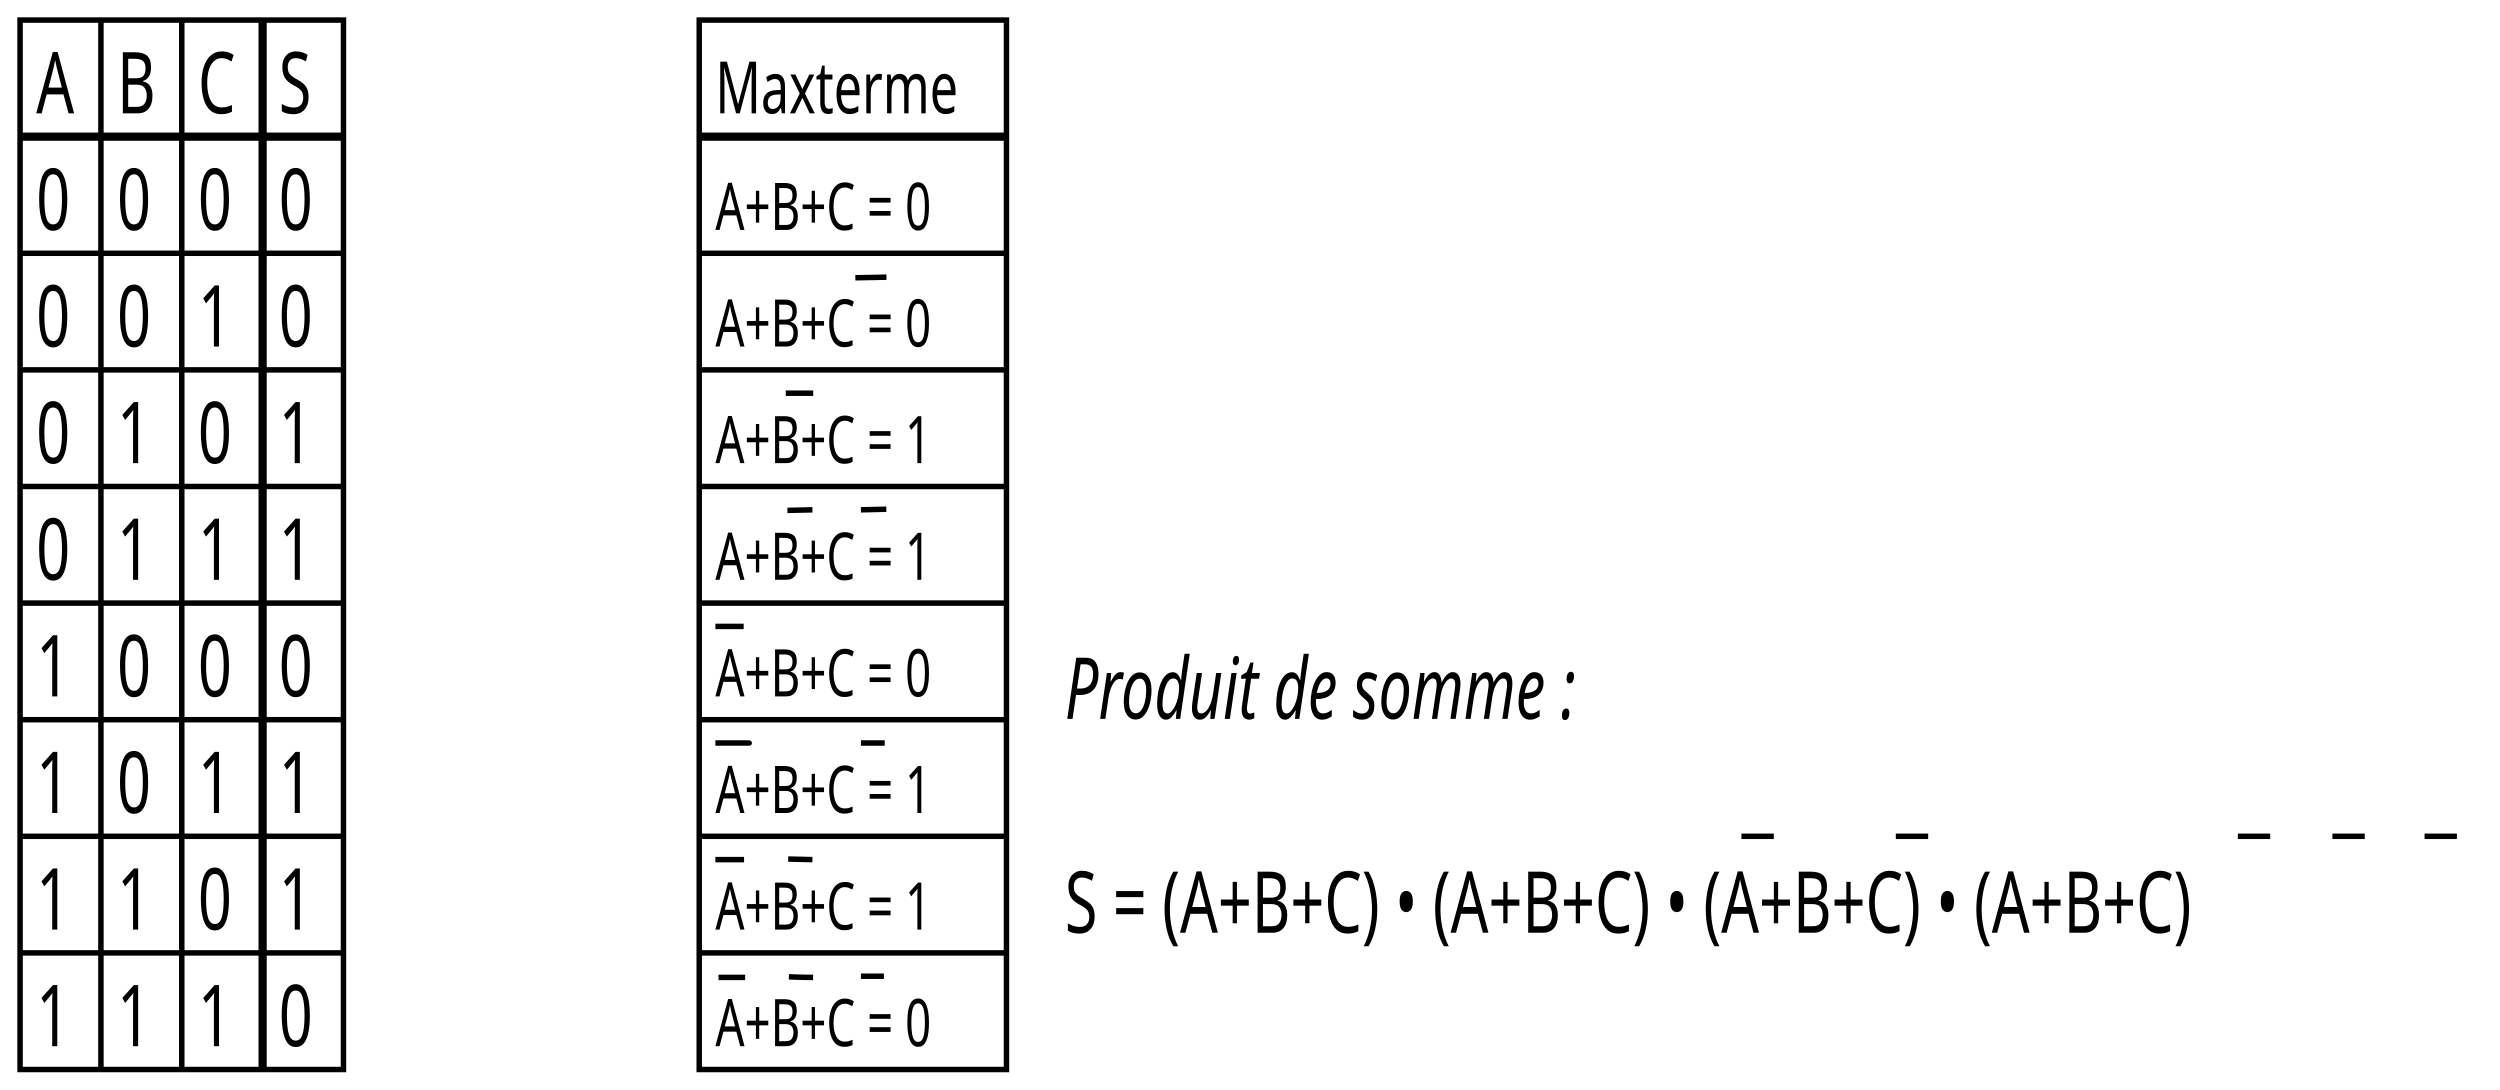
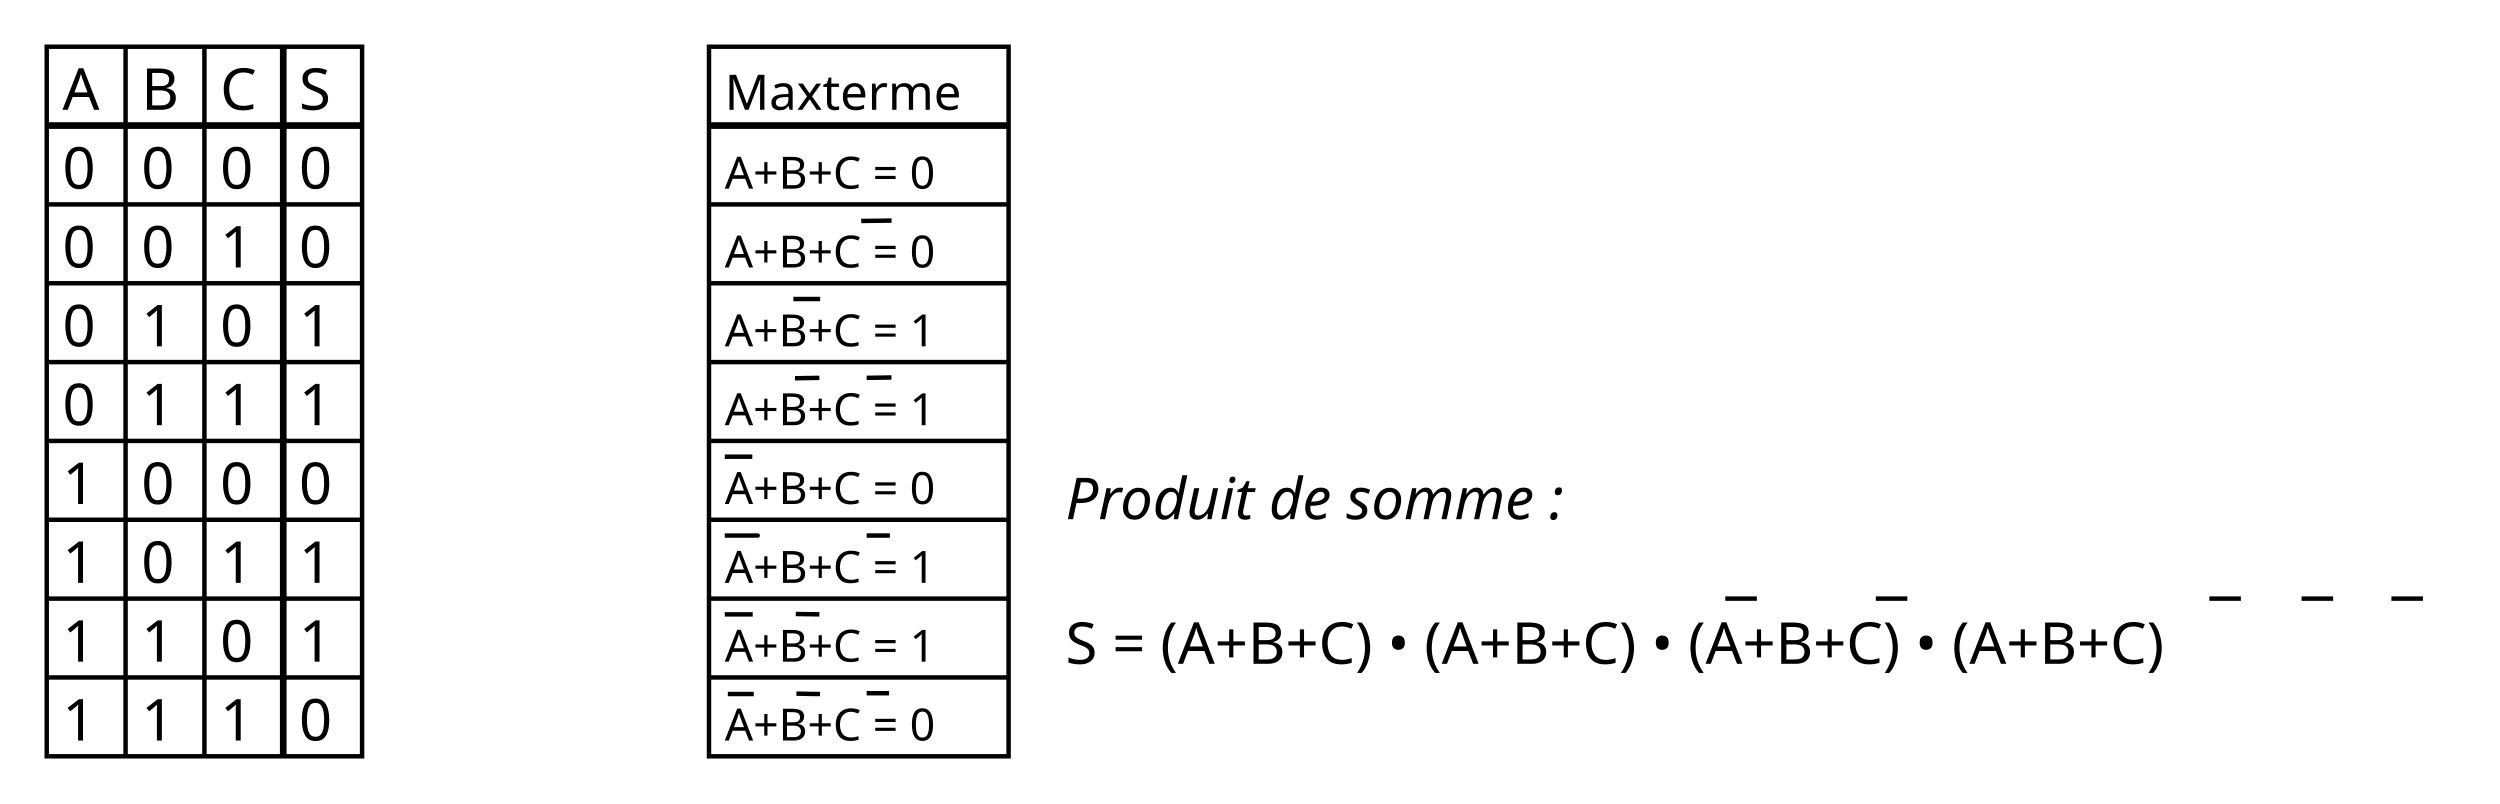
- <svg xmlns="http://www.w3.org/2000/svg" width="1442.877" height="628.851" id="svg2" version="1.1">
+ <svg xmlns="http://www.w3.org/2000/svg" width="561.783" height="180.449" id="svg2" version="1.1">
  <defs id="defs4" />
-   <g id="layer1" transform="translate(408.7789,-157.2619)">
-     <text xml:space="preserve" style="font-style:normal;font-weight:normal;font-size:41.12px;line-height:125%;font-family:Sans;letter-spacing:0px;word-spacing:0px;fill:#000000;fill-opacity:1;stroke:none" x="-409.755" y="241.465" id="text3026" transform="scale(0.8326949,1.20092)">
-       <tspan id="tspan3028" x="-409.755" y="241.465">0</tspan>
-     </text>
-     <text xml:space="preserve" style="font-style:normal;font-weight:normal;font-size:41.12px;line-height:125%;font-family:Sans;letter-spacing:0px;word-spacing:0px;fill:#000000;fill-opacity:1;stroke:none" x="-353.716" y="297.505" id="text3030-3" transform="scale(0.8326949,1.20092)">
-       <tspan id="tspan3032-8" x="-353.716" y="297.505">1</tspan>
-     </text>
-     <text xml:space="preserve" style="font-style:normal;font-weight:normal;font-size:41.12px;line-height:125%;font-family:Sans;letter-spacing:0px;word-spacing:0px;fill:#000000;fill-opacity:1;stroke:none" x="-353.716" y="241.466" id="text3026-4-2" transform="scale(0.8326949,1.20092)">
-       <tspan id="tspan3028-1-1" x="-353.716" y="241.466">0</tspan>
-     </text>
-     <path style="fill:none;stroke:#000000;stroke-width:3.163px;stroke-linecap:butt;stroke-linejoin:miter;stroke-opacity:1" d="m -397.197,774.531 186.654,0 0,-605.687 -186.654,4e-5 z" id="path3106" />
-     <path style="fill:none;stroke:#000000;stroke-width:3.163px;stroke-linecap:butt;stroke-linejoin:miter;stroke-opacity:1" d="m -350.534,774.531 0,-605.687" id="path3108" />
-     <text xml:space="preserve" style="font-style:normal;font-weight:normal;font-size:41.12px;line-height:125%;font-family:Sans;letter-spacing:0px;word-spacing:0px;fill:#000000;fill-opacity:1;stroke:none" x="-465.794" y="185.426" id="text3110" transform="scale(0.8326949,1.20092)">
-       <tspan id="tspan3112" x="-465.794" y="185.426">A</tspan>
-     </text>
-     <text xml:space="preserve" style="font-style:normal;font-weight:normal;font-size:41.12px;line-height:125%;font-family:Sans;letter-spacing:0px;word-spacing:0px;fill:#000000;fill-opacity:1;stroke:none" x="-353.716" y="185.427" id="text3114" transform="scale(0.8326949,1.20092)">
-       <tspan id="tspan3116" x="-353.716" y="185.427">C</tspan>
+   <g id="layer1" transform="translate(-308.3976,-457.2165)">
+     <text xml:space="preserve" style="font-style:normal;font-weight:normal;font-size:13px;line-height:125%;font-family:Sans;letter-spacing:0px;word-spacing:0px;fill:#000000;fill-opacity:1;stroke:none" x="340.158" y="499.606" id="text3026">
+       <tspan id="tspan3028" x="340.158" y="499.606">0</tspan>
+     </text>
+     <text xml:space="preserve" style="font-style:normal;font-weight:normal;font-size:13px;line-height:125%;font-family:Sans;letter-spacing:0px;word-spacing:0px;fill:#000000;fill-opacity:1;stroke:none" x="357.874" y="517.323" id="text3030-3">
+       <tspan id="tspan3032-8" x="357.874" y="517.323">1</tspan>
+     </text>
+     <text xml:space="preserve" style="font-style:normal;font-weight:normal;font-size:13px;line-height:125%;font-family:Sans;letter-spacing:0px;word-spacing:0px;fill:#000000;fill-opacity:1;stroke:none" x="357.874" y="499.606" id="text3026-4-2">
+       <tspan id="tspan3028-1-1" x="357.874" y="499.606">0</tspan>
+     </text>
+     <path style="fill:none;stroke:#000000;stroke-width:1px;stroke-linecap:butt;stroke-linejoin:miter;stroke-opacity:1" d="m 318.898,627.165 70.866,0 0,-159.449 -70.866,10e-6 z" id="path3106" />
+     <path style="fill:none;stroke:#000000;stroke-width:1px;stroke-linecap:butt;stroke-linejoin:miter;stroke-opacity:1" d="m 336.614,627.165 0,-159.449" id="path3108" />
+     <text xml:space="preserve" style="font-style:normal;font-weight:normal;font-size:13px;line-height:125%;font-family:Sans;letter-spacing:0px;word-spacing:0px;fill:#000000;fill-opacity:1;stroke:none" x="322.441" y="481.89" id="text3110">
+       <tspan id="tspan3112" x="322.441" y="481.89">A</tspan>
+     </text>
+     <text xml:space="preserve" style="font-style:normal;font-weight:normal;font-size:13px;line-height:125%;font-family:Sans;letter-spacing:0px;word-spacing:0px;fill:#000000;fill-opacity:1;stroke:none" x="357.874" y="481.89" id="text3114">
+       <tspan id="tspan3116" x="357.874" y="481.89">C</tspan>
    </text>
    <flowRoot xml:space="preserve" id="flowRoot4015" style="font-style:normal;font-weight:normal;font-size:13px;line-height:125%;font-family:Sans;letter-spacing:0px;word-spacing:0px;fill:#000000;fill-opacity:1;stroke:none" transform="translate(189.3819,437.4134)">
      <flowRegion id="flowRegion4017">
        <rect id="rect4019" width="39.286" height="25.714" x="139.821" y="36.904" />
      </flowRegion>
      <flowPara id="flowPara4021" />
    </flowRoot>
-     <path style="fill:none;stroke:#000000;stroke-width:4.745;stroke-linecap:butt;stroke-linejoin:miter;stroke-miterlimit:4;stroke-dasharray:none;stroke-opacity:1" d="m -397.197,236.142 186.654,-2e-5" id="path4044" />
-     <path style="fill:none;stroke:#000000;stroke-width:3.163px;stroke-linecap:butt;stroke-linejoin:miter;stroke-opacity:1" d="m -397.197,303.441 186.654,-3e-5" id="path4046" />
-     <path style="fill:none;stroke:#000000;stroke-width:3.163px;stroke-linecap:butt;stroke-linejoin:miter;stroke-opacity:1" d="m -397.197,370.739 186.654,-3e-5" id="path4048" />
-     <path style="fill:none;stroke:#000000;stroke-width:4.745;stroke-linecap:butt;stroke-linejoin:miter;stroke-miterlimit:4;stroke-dasharray:none;stroke-opacity:1" d="m -257.207,168.843 0,605.687" id="path4050" />
-     <text xml:space="preserve" style="font-style:normal;font-weight:normal;font-size:41.12px;line-height:125%;font-family:Sans;letter-spacing:0px;word-spacing:0px;fill:#000000;fill-opacity:1;stroke:none" x="-409.755" y="185.427" id="text4052" transform="scale(0.8326949,1.20092)">
-       <tspan id="tspan4054" x="-409.755" y="185.427">B</tspan>
-     </text>
-     <text xml:space="preserve" style="font-style:normal;font-weight:normal;font-size:41.12px;line-height:125%;font-family:Sans;letter-spacing:0px;word-spacing:0px;fill:#000000;fill-opacity:1;stroke:none" x="-409.755" y="297.505" id="text3026-9" transform="scale(0.8326949,1.20092)">
-       <tspan id="tspan3028-2" x="-409.755" y="297.505">0</tspan>
-     </text>
-     <path style="fill:none;stroke:#000000;stroke-width:3.163px;stroke-linecap:butt;stroke-linejoin:miter;stroke-opacity:1" d="m -397.197,438.038 186.654,-5e-5" id="path4046-5" />
-     <text xml:space="preserve" style="font-style:normal;font-weight:normal;font-size:41.12px;line-height:125%;font-family:Sans;letter-spacing:0px;word-spacing:0px;fill:#000000;fill-opacity:1;stroke:none" x="-409.755" y="353.544" id="text3030" transform="scale(0.8326949,1.20092)">
-       <tspan id="tspan3032" x="-409.755" y="353.544">1</tspan>
-     </text>
-     <text xml:space="preserve" style="font-style:normal;font-weight:normal;font-size:41.12px;line-height:125%;font-family:Sans;letter-spacing:0px;word-spacing:0px;fill:#000000;fill-opacity:1;stroke:none" x="-409.755" y="409.583" id="text3030-9" transform="scale(0.8326949,1.20092)">
-       <tspan id="tspan3032-0" x="-409.755" y="409.583">1</tspan>
-     </text>
-     <text xml:space="preserve" style="font-style:normal;font-weight:normal;font-size:41.12px;line-height:125%;font-family:Sans;letter-spacing:0px;word-spacing:0px;fill:#000000;fill-opacity:1;stroke:none" x="-353.716" y="409.583" id="text3030-9-8" transform="scale(0.8326949,1.20092)">
-       <tspan id="tspan3032-0-4" x="-353.716" y="409.583">1</tspan>
-     </text>
-     <text xml:space="preserve" style="font-style:normal;font-weight:normal;font-size:41.12px;line-height:125%;font-family:Sans;letter-spacing:0px;word-spacing:0px;fill:#000000;fill-opacity:1;stroke:none" x="-353.716" y="353.544" id="text3026-4-2-9" transform="scale(0.8326949,1.20092)">
-       <tspan id="tspan3028-1-1-5" x="-353.716" y="353.544">0</tspan>
-     </text>
-     <text xml:space="preserve" style="font-style:normal;font-weight:normal;font-size:41.12px;line-height:125%;font-family:Sans;letter-spacing:0px;word-spacing:0px;fill:#000000;fill-opacity:1;stroke:none" x="-297.677" y="241.466" id="text3026-4-2-3" transform="scale(0.8326949,1.20092)">
-       <tspan id="tspan3028-1-1-3" x="-297.677" y="241.466">0</tspan>
-     </text>
-     <text xml:space="preserve" style="font-style:normal;font-weight:normal;font-size:41.12px;line-height:125%;font-family:Sans;letter-spacing:0px;word-spacing:0px;fill:#000000;fill-opacity:1;stroke:none" x="-297.677" y="297.505" id="text3030-3-7" transform="scale(0.8326949,1.20092)">
-       <tspan id="tspan3032-8-2" x="-297.677" y="297.505">0</tspan>
-     </text>
-     <text xml:space="preserve" style="font-style:normal;font-weight:normal;font-size:41.12px;line-height:125%;font-family:Sans;letter-spacing:0px;word-spacing:0px;fill:#000000;fill-opacity:1;stroke:none" x="-297.677" y="353.544" id="text3030-3-1" transform="scale(0.8326949,1.20092)">
-       <tspan id="tspan3032-8-5" x="-297.677" y="353.544">1</tspan>
-     </text>
-     <text xml:space="preserve" style="font-style:normal;font-weight:normal;font-size:41.12px;line-height:125%;font-family:Sans;letter-spacing:0px;word-spacing:0px;fill:#000000;fill-opacity:1;stroke:none" x="-297.677" y="409.583" id="text3030-3-3" transform="scale(0.8326949,1.20092)">
-       <tspan id="tspan3032-8-4" x="-297.677" y="409.583">1</tspan>
+     <path style="fill:none;stroke:#000000;stroke-width:1.5;stroke-linecap:butt;stroke-linejoin:miter;stroke-miterlimit:4;stroke-dasharray:none;stroke-opacity:1" d="m 318.898,485.433 70.866,-10e-6" id="path4044" />
+     <path style="fill:none;stroke:#000000;stroke-width:1px;stroke-linecap:butt;stroke-linejoin:miter;stroke-opacity:1" d="m 318.898,503.15 70.866,-1e-5" id="path4046" />
+     <path style="fill:none;stroke:#000000;stroke-width:1px;stroke-linecap:butt;stroke-linejoin:miter;stroke-opacity:1" d="m 318.898,520.866 70.866,-1e-5" id="path4048" />
+     <path style="fill:none;stroke:#000000;stroke-width:1.5;stroke-linecap:butt;stroke-linejoin:miter;stroke-miterlimit:4;stroke-dasharray:none;stroke-opacity:1" d="m 372.047,467.717 0,159.449" id="path4050" />
+     <text xml:space="preserve" style="font-style:normal;font-weight:normal;font-size:13px;line-height:125%;font-family:Sans;letter-spacing:0px;word-spacing:0px;fill:#000000;fill-opacity:1;stroke:none" x="340.157" y="481.89" id="text4052">
+       <tspan id="tspan4054" x="340.157" y="481.89">B</tspan>
+     </text>
+     <text xml:space="preserve" style="font-style:normal;font-weight:normal;font-size:13px;line-height:125%;font-family:Sans;letter-spacing:0px;word-spacing:0px;fill:#000000;fill-opacity:1;stroke:none" x="340.158" y="517.323" id="text3026-9">
+       <tspan id="tspan3028-2" x="340.158" y="517.323">0</tspan>
+     </text>
+     <path style="fill:none;stroke:#000000;stroke-width:1px;stroke-linecap:butt;stroke-linejoin:miter;stroke-opacity:1" d="m 318.898,538.583 70.866,-10e-6" id="path4046-5" />
+     <text xml:space="preserve" style="font-style:normal;font-weight:normal;font-size:13px;line-height:125%;font-family:Sans;letter-spacing:0px;word-spacing:0px;fill:#000000;fill-opacity:1;stroke:none" x="340.158" y="535.039" id="text3030">
+       <tspan id="tspan3032" x="340.158" y="535.039">1</tspan>
+     </text>
+     <text xml:space="preserve" style="font-style:normal;font-weight:normal;font-size:13px;line-height:125%;font-family:Sans;letter-spacing:0px;word-spacing:0px;fill:#000000;fill-opacity:1;stroke:none" x="340.158" y="552.756" id="text3030-9">
+       <tspan id="tspan3032-0" x="340.158" y="552.756">1</tspan>
+     </text>
+     <text xml:space="preserve" style="font-style:normal;font-weight:normal;font-size:13px;line-height:125%;font-family:Sans;letter-spacing:0px;word-spacing:0px;fill:#000000;fill-opacity:1;stroke:none" x="357.874" y="552.756" id="text3030-9-8">
+       <tspan id="tspan3032-0-4" x="357.874" y="552.756">1</tspan>
+     </text>
+     <text xml:space="preserve" style="font-style:normal;font-weight:normal;font-size:13px;line-height:125%;font-family:Sans;letter-spacing:0px;word-spacing:0px;fill:#000000;fill-opacity:1;stroke:none" x="357.874" y="535.039" id="text3026-4-2-9">
+       <tspan id="tspan3028-1-1-5" x="357.874" y="535.039">0</tspan>
+     </text>
+     <text xml:space="preserve" style="font-style:normal;font-weight:normal;font-size:13px;line-height:125%;font-family:Sans;letter-spacing:0px;word-spacing:0px;fill:#000000;fill-opacity:1;stroke:none" x="375.591" y="499.606" id="text3026-4-2-3">
+       <tspan id="tspan3028-1-1-3" x="375.591" y="499.606">0</tspan>
+     </text>
+     <text xml:space="preserve" style="font-style:normal;font-weight:normal;font-size:13px;line-height:125%;font-family:Sans;letter-spacing:0px;word-spacing:0px;fill:#000000;fill-opacity:1;stroke:none" x="375.591" y="517.323" id="text3030-3-7">
+       <tspan id="tspan3032-8-2" x="375.591" y="517.323">0</tspan>
+     </text>
+     <text xml:space="preserve" style="font-style:normal;font-weight:normal;font-size:13px;line-height:125%;font-family:Sans;letter-spacing:0px;word-spacing:0px;fill:#000000;fill-opacity:1;stroke:none" x="375.591" y="535.039" id="text3030-3-1">
+       <tspan id="tspan3032-8-5" x="375.591" y="535.039">1</tspan>
+     </text>
+     <text xml:space="preserve" style="font-style:normal;font-weight:normal;font-size:13px;line-height:125%;font-family:Sans;letter-spacing:0px;word-spacing:0px;fill:#000000;fill-opacity:1;stroke:none" x="375.591" y="552.756" id="text3030-3-3">
+       <tspan id="tspan3032-8-4" x="375.591" y="552.756">1</tspan>
    </text>
    <flowRoot xml:space="preserve" id="flowRoot5459" style="font-style:normal;font-weight:normal;font-size:13px;line-height:125%;font-family:Sans;letter-spacing:0px;word-spacing:0px;fill:#000000;fill-opacity:1;stroke:none" transform="translate(189.3819,437.4134)">
      <flowRegion id="flowRegion5461">
        <rect id="rect5463" width="289.643" height="197.857" x="-4.643" y="-18.556" />
      </flowRegion>
      <flowPara id="flowPara5465" />
    </flowRoot>
-     <path style="fill:none;stroke:#000000;stroke-width:3.163px;stroke-linecap:butt;stroke-linejoin:miter;stroke-opacity:1" d="m -303.87,774.531 2e-5,-605.687" id="path3108-0" />
-     <text xml:space="preserve" style="font-style:normal;font-weight:normal;font-size:41.12px;line-height:125%;font-family:Sans;letter-spacing:0px;word-spacing:0px;fill:#000000;fill-opacity:1;stroke:none" x="-409.755" y="465.622" id="text3026-7" transform="scale(0.8326949,1.20092)">
-       <tspan id="tspan3028-5" x="-409.755" y="465.622">0</tspan>
-     </text>
-     <text xml:space="preserve" style="font-style:normal;font-weight:normal;font-size:41.12px;line-height:125%;font-family:Sans;letter-spacing:0px;word-spacing:0px;fill:#000000;fill-opacity:1;stroke:none" x="-353.716" y="521.662" id="text3030-3-11" transform="scale(0.8326949,1.20092)">
-       <tspan id="tspan3032-8-6" x="-353.716" y="521.662">1</tspan>
-     </text>
-     <text xml:space="preserve" style="font-style:normal;font-weight:normal;font-size:41.12px;line-height:125%;font-family:Sans;letter-spacing:0px;word-spacing:0px;fill:#000000;fill-opacity:1;stroke:none" x="-353.716" y="465.623" id="text3026-4-2-35" transform="scale(0.8326949,1.20092)">
-       <tspan id="tspan3028-1-1-6" x="-353.716" y="465.623">0</tspan>
-     </text>
-     <path style="fill:none;stroke:#000000;stroke-width:3.163px;stroke-linecap:butt;stroke-linejoin:miter;stroke-opacity:1" d="m -397.197,572.635 186.654,1.2e-4" id="path4046-4" />
-     <path style="fill:none;stroke:#000000;stroke-width:3.163px;stroke-linecap:butt;stroke-linejoin:miter;stroke-opacity:1" d="m -397.197,639.934 186.654,1.1e-4" id="path4048-5" />
-     <text xml:space="preserve" style="font-style:normal;font-weight:normal;font-size:41.12px;line-height:125%;font-family:Sans;letter-spacing:0px;word-spacing:0px;fill:#000000;fill-opacity:1;stroke:none" x="-409.755" y="521.662" id="text3026-9-7" transform="scale(0.8326949,1.20092)">
-       <tspan id="tspan3028-2-8" x="-409.755" y="521.662">0</tspan>
-     </text>
-     <path style="fill:none;stroke:#000000;stroke-width:3.163px;stroke-linecap:butt;stroke-linejoin:miter;stroke-opacity:1" d="m -397.197,707.232 186.654,1.2e-4" id="path4046-5-1" />
-     <text xml:space="preserve" style="font-style:normal;font-weight:normal;font-size:41.12px;line-height:125%;font-family:Sans;letter-spacing:0px;word-spacing:0px;fill:#000000;fill-opacity:1;stroke:none" x="-409.755" y="577.701" id="text3030-6" transform="scale(0.8326949,1.20092)">
-       <tspan id="tspan3032-80" x="-409.755" y="577.701">1</tspan>
-     </text>
-     <text xml:space="preserve" style="font-style:normal;font-weight:normal;font-size:41.12px;line-height:125%;font-family:Sans;letter-spacing:0px;word-spacing:0px;fill:#000000;fill-opacity:1;stroke:none" x="-409.755" y="633.74" id="text3030-9-4" transform="scale(0.8326949,1.20092)">
-       <tspan id="tspan3032-0-6" x="-409.755" y="633.74">1</tspan>
-     </text>
-     <text xml:space="preserve" style="font-style:normal;font-weight:normal;font-size:41.12px;line-height:125%;font-family:Sans;letter-spacing:0px;word-spacing:0px;fill:#000000;fill-opacity:1;stroke:none" x="-353.716" y="633.74" id="text3030-9-8-6" transform="scale(0.8326949,1.20092)">
-       <tspan id="tspan3032-0-4-4" x="-353.716" y="633.74">1</tspan>
-     </text>
-     <text xml:space="preserve" style="font-style:normal;font-weight:normal;font-size:41.12px;line-height:125%;font-family:Sans;letter-spacing:0px;word-spacing:0px;fill:#000000;fill-opacity:1;stroke:none" x="-353.716" y="577.701" id="text3026-4-2-9-4" transform="scale(0.8326949,1.20092)">
-       <tspan id="tspan3028-1-1-5-0" x="-353.716" y="577.701">0</tspan>
-     </text>
-     <text xml:space="preserve" style="font-style:normal;font-weight:normal;font-size:41.12px;line-height:125%;font-family:Sans;letter-spacing:0px;word-spacing:0px;fill:#000000;fill-opacity:1;stroke:none" x="-297.677" y="465.623" id="text3026-4-2-3-9" transform="scale(0.8326949,1.20092)">
-       <tspan id="tspan3028-1-1-3-1" x="-297.677" y="465.623">0</tspan>
-     </text>
-     <text xml:space="preserve" style="font-style:normal;font-weight:normal;font-size:41.12px;line-height:125%;font-family:Sans;letter-spacing:0px;word-spacing:0px;fill:#000000;fill-opacity:1;stroke:none" x="-297.677" y="521.662" id="text3030-3-7-4" transform="scale(0.8326949,1.20092)">
-       <tspan id="tspan3032-8-2-0" x="-297.677" y="521.662">1</tspan>
-     </text>
-     <text xml:space="preserve" style="font-style:normal;font-weight:normal;font-size:41.12px;line-height:125%;font-family:Sans;letter-spacing:0px;word-spacing:0px;fill:#000000;fill-opacity:1;stroke:none" x="-297.677" y="577.701" id="text3030-3-1-7" transform="scale(0.8326949,1.20092)">
-       <tspan id="tspan3032-8-5-0" x="-297.677" y="577.701">1</tspan>
-     </text>
-     <text xml:space="preserve" style="font-style:normal;font-weight:normal;font-size:41.12px;line-height:125%;font-family:Sans;letter-spacing:0px;word-spacing:0px;fill:#000000;fill-opacity:1;stroke:none" x="-297.677" y="633.74" id="text3030-3-3-7" transform="scale(0.8326949,1.20092)">
-       <tspan id="tspan3032-8-4-8" x="-297.677" y="633.74">0</tspan>
-     </text>
-     <path style="fill:none;stroke:#000000;stroke-width:3.163px;stroke-linecap:butt;stroke-linejoin:miter;stroke-opacity:1" d="m -397.197,505.336 186.654,0" id="path4046-4-0" />
-     <text xml:space="preserve" style="font-style:normal;font-weight:normal;font-size:41.12px;line-height:125%;font-family:Sans;letter-spacing:0px;word-spacing:0px;fill:#000000;fill-opacity:1;stroke:none" x="-465.794" y="241.466" id="text3026-4" transform="scale(0.8326949,1.20092)">
-       <tspan id="tspan3028-3" x="-465.794" y="241.466">0</tspan>
-     </text>
-     <text xml:space="preserve" style="font-style:normal;font-weight:normal;font-size:41.12px;line-height:125%;font-family:Sans;letter-spacing:0px;word-spacing:0px;fill:#000000;fill-opacity:1;stroke:none" x="-465.794" y="297.505" id="text3026-9-1" transform="scale(0.8326949,1.20092)">
-       <tspan id="tspan3028-2-7" x="-465.794" y="297.505">0</tspan>
-     </text>
-     <text xml:space="preserve" style="font-style:normal;font-weight:normal;font-size:41.12px;line-height:125%;font-family:Sans;letter-spacing:0px;word-spacing:0px;fill:#000000;fill-opacity:1;stroke:none" x="-465.794" y="353.544" id="text3026-1" transform="scale(0.8326949,1.20092)">
-       <tspan id="tspan3028-4" x="-465.794" y="353.544">0</tspan>
-     </text>
-     <text xml:space="preserve" style="font-style:normal;font-weight:normal;font-size:41.12px;line-height:125%;font-family:Sans;letter-spacing:0px;word-spacing:0px;fill:#000000;fill-opacity:1;stroke:none" x="-465.794" y="409.583" id="text3026-9-2" transform="scale(0.8326949,1.20092)">
-       <tspan id="tspan3028-2-9" x="-465.794" y="409.583">0</tspan>
-     </text>
-     <text xml:space="preserve" style="font-style:normal;font-weight:normal;font-size:41.12px;line-height:125%;font-family:Sans;letter-spacing:0px;word-spacing:0px;fill:#000000;fill-opacity:1;stroke:none" x="-465.794" y="465.623" id="text3030-6-0" transform="scale(0.8326949,1.20092)">
-       <tspan id="tspan3032-80-0" x="-465.794" y="465.623">1</tspan>
-     </text>
-     <text xml:space="preserve" style="font-style:normal;font-weight:normal;font-size:41.12px;line-height:125%;font-family:Sans;letter-spacing:0px;word-spacing:0px;fill:#000000;fill-opacity:1;stroke:none" x="-465.794" y="521.662" id="text3030-9-4-6" transform="scale(0.8326949,1.20092)">
-       <tspan id="tspan3032-0-6-9" x="-465.794" y="521.662">1</tspan>
-     </text>
-     <text xml:space="preserve" style="font-style:normal;font-weight:normal;font-size:41.12px;line-height:125%;font-family:Sans;letter-spacing:0px;word-spacing:0px;fill:#000000;fill-opacity:1;stroke:none" x="-465.794" y="577.701" id="text3030-6-3" transform="scale(0.8326949,1.20092)">
-       <tspan id="tspan3032-80-4" x="-465.794" y="577.701">1</tspan>
-     </text>
-     <text xml:space="preserve" style="font-style:normal;font-weight:normal;font-size:41.12px;line-height:125%;font-family:Sans;letter-spacing:0px;word-spacing:0px;fill:#000000;fill-opacity:1;stroke:none" x="-465.794" y="633.74" id="text3030-9-4-7" transform="scale(0.8326949,1.20092)">
-       <tspan id="tspan3032-0-6-3" x="-465.794" y="633.74">1</tspan>
-     </text>
-     <text xml:space="preserve" style="font-style:normal;font-weight:normal;font-size:41.12px;line-height:125%;font-family:Sans;letter-spacing:0px;word-spacing:0px;fill:#000000;fill-opacity:1;stroke:none" x="-297.677" y="185.426" id="text3114-1" transform="scale(0.8326949,1.20092)">
-       <tspan id="tspan3116-6" x="-297.677" y="185.426">S</tspan>
-     </text>
-     <path style="fill:none;stroke:#000000;stroke-width:3.163px;stroke-linecap:butt;stroke-linejoin:miter;stroke-opacity:1" d="m -5.223,168.843 177.322,3e-5 0,605.687 -177.322,-3e-5 z" id="path5734-8" />
-     <path style="fill:none;stroke:#000000;stroke-width:4.745;stroke-linecap:butt;stroke-linejoin:miter;stroke-miterlimit:4;stroke-dasharray:none;stroke-opacity:1" d="m -5.223,236.142 177.322,0" id="path5736-5" />
-     <path style="fill:none;stroke:#000000;stroke-width:3.163px;stroke-linecap:butt;stroke-linejoin:miter;stroke-opacity:1" d="m -5.223,303.441 177.322,4e-5" id="path6246-1" />
-     <path style="fill:none;stroke:#000000;stroke-width:3.163px;stroke-linecap:butt;stroke-linejoin:miter;stroke-opacity:1" d="m -5.223,370.739 177.322,0" id="path6248-9" />
-     <path style="fill:none;stroke:#000000;stroke-width:3.163px;stroke-linecap:butt;stroke-linejoin:miter;stroke-opacity:1" d="m -5.223,438.038 177.322,4e-5" id="path6250-5" />
-     <path style="fill:none;stroke:#000000;stroke-width:3.163px;stroke-linecap:butt;stroke-linejoin:miter;stroke-opacity:1" d="m -5.223,505.336 177.322,0" id="path6252-3" />
-     <path style="fill:none;stroke:#000000;stroke-width:3.163px;stroke-linecap:butt;stroke-linejoin:miter;stroke-opacity:1" d="m -5.223,572.635 177.322,5e-5" id="path6254-6" />
-     <path style="fill:none;stroke:#000000;stroke-width:3.163px;stroke-linecap:butt;stroke-linejoin:miter;stroke-opacity:1" d="m -5.223,639.934 177.322,4e-5" id="path6256-4" />
-     <path style="fill:none;stroke:#000000;stroke-width:3.163px;stroke-linecap:butt;stroke-linejoin:miter;stroke-opacity:1" d="m -5.223,707.232 177.322,5e-5" id="path6258-6" />
-     <text xml:space="preserve" style="font-style:normal;font-weight:normal;font-size:41.12px;line-height:125%;font-family:Sans;letter-spacing:0px;word-spacing:0px;fill:#000000;fill-opacity:1;stroke:none" x="4.935" y="185.426" id="text6260-2" transform="scale(0.8326949,1.20092)">
-       <tspan id="tspan6262-4" x="4.935" y="185.426" style="font-size:34.794px">Maxterme</tspan>
-     </text>
-     <text xml:space="preserve" style="font-style:normal;font-weight:normal;font-size:31.631px;line-height:125%;font-family:Sans;letter-spacing:0px;word-spacing:0px;fill:#000000;fill-opacity:1;stroke:none" x="4.935" y="241.466" id="text3026-4-2-3-0-03" transform="scale(0.8326949,1.20092)">
-       <tspan id="tspan3028-1-1-3-7-0" x="4.935" y="241.466">A+B+C = 0</tspan>
-     </text>
-     <text xml:space="preserve" style="font-style:normal;font-weight:normal;font-size:31.631px;line-height:125%;font-family:Sans;letter-spacing:0px;word-spacing:0px;fill:#000000;fill-opacity:1;stroke:none" x="4.935" y="297.505" id="text3026-4-2-3-0-0-2" transform="scale(0.8326949,1.20092)">
-       <tspan id="tspan3028-1-1-3-7-2-0" x="4.935" y="297.505">A+B+C = 0</tspan>
-     </text>
-     <text xml:space="preserve" style="font-style:normal;font-weight:normal;font-size:31.631px;line-height:125%;font-family:Sans;letter-spacing:0px;word-spacing:0px;fill:#000000;fill-opacity:1;stroke:none" x="4.935" y="353.544" id="text3026-4-2-3-0-6-0" transform="scale(0.8326949,1.20092)">
-       <tspan id="tspan3028-1-1-3-7-1-6" x="4.935" y="353.544">A+B+C = 1</tspan>
-     </text>
-     <text xml:space="preserve" style="font-style:normal;font-weight:normal;font-size:31.631px;line-height:125%;font-family:Sans;letter-spacing:0px;word-spacing:0px;fill:#000000;fill-opacity:1;stroke:none" x="4.935" y="409.583" id="text3026-4-2-3-0-0-6-6" transform="scale(0.8326949,1.20092)">
-       <tspan id="tspan3028-1-1-3-7-2-6-3" x="4.935" y="409.583">A+B+C = 1</tspan>
-     </text>
-     <text xml:space="preserve" style="font-style:normal;font-weight:normal;font-size:31.631px;line-height:125%;font-family:Sans;letter-spacing:0px;word-spacing:0px;fill:#000000;fill-opacity:1;stroke:none" x="4.935" y="465.622" id="text3026-4-2-3-0-06-4" transform="scale(0.8326949,1.20092)">
-       <tspan id="tspan3028-1-1-3-7-3-5" x="4.935" y="465.622">A+B+C = 0</tspan>
-     </text>
-     <text xml:space="preserve" style="font-style:normal;font-weight:normal;font-size:31.631px;line-height:125%;font-family:Sans;letter-spacing:0px;word-spacing:0px;fill:#000000;fill-opacity:1;stroke:none" x="4.935" y="521.662" id="text3026-4-2-3-0-0-9-4" transform="scale(0.8326949,1.20092)">
-       <tspan id="tspan3028-1-1-3-7-2-9-3" x="4.935" y="521.662">A+B+C = 1</tspan>
-     </text>
-     <text xml:space="preserve" style="font-style:normal;font-weight:normal;font-size:31.631px;line-height:125%;font-family:Sans;letter-spacing:0px;word-spacing:0px;fill:#000000;fill-opacity:1;stroke:none" x="4.935" y="577.701" id="text3026-4-2-3-0-6-9-0" transform="scale(0.8326949,1.20092)">
-       <tspan id="tspan3028-1-1-3-7-1-4-5" x="4.935" y="577.701">A+B+C = 1</tspan>
-     </text>
-     <text xml:space="preserve" style="font-style:normal;font-weight:normal;font-size:31.631px;line-height:125%;font-family:Sans;letter-spacing:0px;word-spacing:0px;fill:#000000;fill-opacity:1;stroke:none" x="4.935" y="633.74" id="text3026-4-2-3-0-0-6-0-2" transform="scale(0.8326949,1.20092)">
-       <tspan id="tspan3028-1-1-3-7-2-6-9-0" x="4.935" y="633.74">A+B+C = 0</tspan>
-     </text>
-     <path style="fill:none;stroke:#000000;stroke-width:3.163px;stroke-linecap:butt;stroke-linejoin:miter;stroke-opacity:1" d="m 5.917,721.37 15.373,0" id="path6381-1" />
-     <path style="fill:none;stroke:#000000;stroke-width:3.163px;stroke-linecap:butt;stroke-linejoin:miter;stroke-opacity:1" d="m 46.54,721.031 c 6.585,0.339 13.962,0.339 13.962,0.339" id="path6383-2" />
-     <path style="fill:none;stroke:#000000;stroke-width:3.163px;stroke-linecap:butt;stroke-linejoin:miter;stroke-opacity:1" d="m 88.104,720.692 13.257,0" id="path6385-9" />
-     <path style="fill:none;stroke:#000000;stroke-width:3.163px;stroke-linecap:butt;stroke-linejoin:miter;stroke-opacity:1" d="m 4.109,586.095 c 2.564,0 27.371,0 17.019,0" id="path6387-1" />
-     <path style="fill:none;stroke:#000000;stroke-width:3.163;stroke-linecap:butt;stroke-linejoin:miter;stroke-miterlimit:4;stroke-dasharray:none;stroke-opacity:1" d="m 88.104,586.095 13.727,0" id="path6389-9" />
-     <path style="fill:none;stroke:#000000;stroke-width:3.163px;stroke-linecap:butt;stroke-linejoin:miter;stroke-opacity:1" d="m 44.732,384.199 15.843,0" id="path6391-2" />
-     <path style="fill:none;stroke:#000000;stroke-width:3.163px;stroke-linecap:butt;stroke-linejoin:miter;stroke-opacity:1" d="m 84.885,317.579 17.96,-0.339" id="path6393-1" />
-     <path style="fill:none;stroke:#000000;stroke-width:3.163px;stroke-linecap:butt;stroke-linejoin:miter;stroke-opacity:1" d="M 45.673,451.837 60.106,451.498" id="path6395-7" />
-     <path style="fill:none;stroke:#000000;stroke-width:3.163px;stroke-linecap:butt;stroke-linejoin:miter;stroke-opacity:1" d="m 4.109,518.796 16.314,0" id="path6397-6" />
-     <path style="fill:none;stroke:#000000;stroke-width:3.163px;stroke-linecap:butt;stroke-linejoin:miter;stroke-opacity:1" d="m 88.104,451.498 14.668,-0.339" id="path6399-7" />
-     <path style="fill:none;stroke:#000000;stroke-width:3.163px;stroke-linecap:butt;stroke-linejoin:miter;stroke-opacity:1" d="m 46.143,653.054 13.962,0.339" id="path6401-1" />
-     <path style="fill:none;stroke:#000000;stroke-width:3.163px;stroke-linecap:butt;stroke-linejoin:miter;stroke-opacity:1" d="m 4.109,653.393 16.549,0" id="path6403-2" />
-     <text xml:space="preserve" style="font-style:normal;font-weight:normal;font-size:41.12px;line-height:125%;font-family:Sans;letter-spacing:0px;word-spacing:0px;fill:#000000;fill-opacity:1;stroke:none" x="247.148" y="476.421" id="text6537" transform="scale(0.8326949,1.20092)">
-       <tspan x="247.148" y="476.421" id="tspan6559" style="font-style:italic;-inkscape-font-specification:'Sans Italic'">Produit de somme :</tspan>
-       <tspan x="247.148" y="527.821" id="tspan6561" />
-       <tspan x="247.148" y="579.221" id="tspan6551">S = (A+B+C) • (A+B+C) • (A+B+C) • (A+B+C) </tspan>
+     <path style="fill:none;stroke:#000000;stroke-width:1px;stroke-linecap:butt;stroke-linejoin:miter;stroke-opacity:1" d="m 354.331,627.165 10e-6,-159.449" id="path3108-0" />
+     <text xml:space="preserve" style="font-style:normal;font-weight:normal;font-size:13px;line-height:125%;font-family:Sans;letter-spacing:0px;word-spacing:0px;fill:#000000;fill-opacity:1;stroke:none" x="340.158" y="570.472" id="text3026-7">
+       <tspan id="tspan3028-5" x="340.158" y="570.472">0</tspan>
+     </text>
+     <text xml:space="preserve" style="font-style:normal;font-weight:normal;font-size:13px;line-height:125%;font-family:Sans;letter-spacing:0px;word-spacing:0px;fill:#000000;fill-opacity:1;stroke:none" x="357.874" y="588.189" id="text3030-3-11">
+       <tspan id="tspan3032-8-6" x="357.874" y="588.189">1</tspan>
+     </text>
+     <text xml:space="preserve" style="font-style:normal;font-weight:normal;font-size:13px;line-height:125%;font-family:Sans;letter-spacing:0px;word-spacing:0px;fill:#000000;fill-opacity:1;stroke:none" x="357.874" y="570.472" id="text3026-4-2-35">
+       <tspan id="tspan3028-1-1-6" x="357.874" y="570.472">0</tspan>
+     </text>
+     <path style="fill:none;stroke:#000000;stroke-width:1px;stroke-linecap:butt;stroke-linejoin:miter;stroke-opacity:1" d="m 318.898,574.016 70.866,3e-5" id="path4046-4" />
+     <path style="fill:none;stroke:#000000;stroke-width:1px;stroke-linecap:butt;stroke-linejoin:miter;stroke-opacity:1" d="m 318.898,591.732 70.866,3e-5" id="path4048-5" />
+     <text xml:space="preserve" style="font-style:normal;font-weight:normal;font-size:13px;line-height:125%;font-family:Sans;letter-spacing:0px;word-spacing:0px;fill:#000000;fill-opacity:1;stroke:none" x="340.158" y="588.189" id="text3026-9-7">
+       <tspan id="tspan3028-2-8" x="340.158" y="588.189">0</tspan>
+     </text>
+     <path style="fill:none;stroke:#000000;stroke-width:1px;stroke-linecap:butt;stroke-linejoin:miter;stroke-opacity:1" d="m 318.898,609.449 70.866,3e-5" id="path4046-5-1" />
+     <text xml:space="preserve" style="font-style:normal;font-weight:normal;font-size:13px;line-height:125%;font-family:Sans;letter-spacing:0px;word-spacing:0px;fill:#000000;fill-opacity:1;stroke:none" x="340.158" y="605.906" id="text3030-6">
+       <tspan id="tspan3032-80" x="340.158" y="605.906">1</tspan>
+     </text>
+     <text xml:space="preserve" style="font-style:normal;font-weight:normal;font-size:13px;line-height:125%;font-family:Sans;letter-spacing:0px;word-spacing:0px;fill:#000000;fill-opacity:1;stroke:none" x="340.158" y="623.622" id="text3030-9-4">
+       <tspan id="tspan3032-0-6" x="340.158" y="623.622">1</tspan>
+     </text>
+     <text xml:space="preserve" style="font-style:normal;font-weight:normal;font-size:13px;line-height:125%;font-family:Sans;letter-spacing:0px;word-spacing:0px;fill:#000000;fill-opacity:1;stroke:none" x="357.874" y="623.622" id="text3030-9-8-6">
+       <tspan id="tspan3032-0-4-4" x="357.874" y="623.622">1</tspan>
+     </text>
+     <text xml:space="preserve" style="font-style:normal;font-weight:normal;font-size:13px;line-height:125%;font-family:Sans;letter-spacing:0px;word-spacing:0px;fill:#000000;fill-opacity:1;stroke:none" x="357.874" y="605.906" id="text3026-4-2-9-4">
+       <tspan id="tspan3028-1-1-5-0" x="357.874" y="605.906">0</tspan>
+     </text>
+     <text xml:space="preserve" style="font-style:normal;font-weight:normal;font-size:13px;line-height:125%;font-family:Sans;letter-spacing:0px;word-spacing:0px;fill:#000000;fill-opacity:1;stroke:none" x="375.591" y="570.472" id="text3026-4-2-3-9">
+       <tspan id="tspan3028-1-1-3-1" x="375.591" y="570.472">0</tspan>
+     </text>
+     <text xml:space="preserve" style="font-style:normal;font-weight:normal;font-size:13px;line-height:125%;font-family:Sans;letter-spacing:0px;word-spacing:0px;fill:#000000;fill-opacity:1;stroke:none" x="375.591" y="588.189" id="text3030-3-7-4">
+       <tspan id="tspan3032-8-2-0" x="375.591" y="588.189">1</tspan>
+     </text>
+     <text xml:space="preserve" style="font-style:normal;font-weight:normal;font-size:13px;line-height:125%;font-family:Sans;letter-spacing:0px;word-spacing:0px;fill:#000000;fill-opacity:1;stroke:none" x="375.591" y="605.906" id="text3030-3-1-7">
+       <tspan id="tspan3032-8-5-0" x="375.591" y="605.906">1</tspan>
+     </text>
+     <text xml:space="preserve" style="font-style:normal;font-weight:normal;font-size:13px;line-height:125%;font-family:Sans;letter-spacing:0px;word-spacing:0px;fill:#000000;fill-opacity:1;stroke:none" x="375.591" y="623.622" id="text3030-3-3-7">
+       <tspan id="tspan3032-8-4-8" x="375.591" y="623.622">0</tspan>
+     </text>
+     <path style="fill:none;stroke:#000000;stroke-width:1px;stroke-linecap:butt;stroke-linejoin:miter;stroke-opacity:1" d="m 318.898,556.299 70.866,0" id="path4046-4-0" />
+     <text xml:space="preserve" style="font-style:normal;font-weight:normal;font-size:13px;line-height:125%;font-family:Sans;letter-spacing:0px;word-spacing:0px;fill:#000000;fill-opacity:1;stroke:none" x="322.441" y="499.606" id="text3026-4">
+       <tspan id="tspan3028-3" x="322.441" y="499.606">0</tspan>
+     </text>
+     <text xml:space="preserve" style="font-style:normal;font-weight:normal;font-size:13px;line-height:125%;font-family:Sans;letter-spacing:0px;word-spacing:0px;fill:#000000;fill-opacity:1;stroke:none" x="322.441" y="517.323" id="text3026-9-1">
+       <tspan id="tspan3028-2-7" x="322.441" y="517.323">0</tspan>
+     </text>
+     <text xml:space="preserve" style="font-style:normal;font-weight:normal;font-size:13px;line-height:125%;font-family:Sans;letter-spacing:0px;word-spacing:0px;fill:#000000;fill-opacity:1;stroke:none" x="322.441" y="535.039" id="text3026-1">
+       <tspan id="tspan3028-4" x="322.441" y="535.039">0</tspan>
+     </text>
+     <text xml:space="preserve" style="font-style:normal;font-weight:normal;font-size:13px;line-height:125%;font-family:Sans;letter-spacing:0px;word-spacing:0px;fill:#000000;fill-opacity:1;stroke:none" x="322.441" y="552.756" id="text3026-9-2">
+       <tspan id="tspan3028-2-9" x="322.441" y="552.756">0</tspan>
+     </text>
+     <text xml:space="preserve" style="font-style:normal;font-weight:normal;font-size:13px;line-height:125%;font-family:Sans;letter-spacing:0px;word-spacing:0px;fill:#000000;fill-opacity:1;stroke:none" x="322.441" y="570.472" id="text3030-6-0">
+       <tspan id="tspan3032-80-0" x="322.441" y="570.472">1</tspan>
+     </text>
+     <text xml:space="preserve" style="font-style:normal;font-weight:normal;font-size:13px;line-height:125%;font-family:Sans;letter-spacing:0px;word-spacing:0px;fill:#000000;fill-opacity:1;stroke:none" x="322.441" y="588.189" id="text3030-9-4-6">
+       <tspan id="tspan3032-0-6-9" x="322.441" y="588.189">1</tspan>
+     </text>
+     <text xml:space="preserve" style="font-style:normal;font-weight:normal;font-size:13px;line-height:125%;font-family:Sans;letter-spacing:0px;word-spacing:0px;fill:#000000;fill-opacity:1;stroke:none" x="322.441" y="605.906" id="text3030-6-3">
+       <tspan id="tspan3032-80-4" x="322.441" y="605.906">1</tspan>
+     </text>
+     <text xml:space="preserve" style="font-style:normal;font-weight:normal;font-size:13px;line-height:125%;font-family:Sans;letter-spacing:0px;word-spacing:0px;fill:#000000;fill-opacity:1;stroke:none" x="322.441" y="623.622" id="text3030-9-4-7">
+       <tspan id="tspan3032-0-6-3" x="322.441" y="623.622">1</tspan>
+     </text>
+     <text xml:space="preserve" style="font-style:normal;font-weight:normal;font-size:13px;line-height:125%;font-family:Sans;letter-spacing:0px;word-spacing:0px;fill:#000000;fill-opacity:1;stroke:none" x="375.591" y="481.89" id="text3114-1">
+       <tspan id="tspan3116-6" x="375.591" y="481.89">S</tspan>
+     </text>
+     <path style="fill:none;stroke:#000000;stroke-width:1px;stroke-linecap:butt;stroke-linejoin:miter;stroke-opacity:1" d="m 467.717,467.717 67.323,1e-5 0,159.449 -67.323,-10e-6 z" id="path5734-8" />
+     <path style="fill:none;stroke:#000000;stroke-width:1.5;stroke-linecap:butt;stroke-linejoin:miter;stroke-miterlimit:4;stroke-dasharray:none;stroke-opacity:1" d="m 467.717,485.433 67.323,0" id="path5736-5" />
+     <path style="fill:none;stroke:#000000;stroke-width:1px;stroke-linecap:butt;stroke-linejoin:miter;stroke-opacity:1" d="m 467.717,503.15 67.323,10e-6" id="path6246-1" />
+     <path style="fill:none;stroke:#000000;stroke-width:1px;stroke-linecap:butt;stroke-linejoin:miter;stroke-opacity:1" d="m 467.717,520.866 67.323,0" id="path6248-9" />
+     <path style="fill:none;stroke:#000000;stroke-width:1px;stroke-linecap:butt;stroke-linejoin:miter;stroke-opacity:1" d="m 467.717,538.583 67.323,10e-6" id="path6250-5" />
+     <path style="fill:none;stroke:#000000;stroke-width:1px;stroke-linecap:butt;stroke-linejoin:miter;stroke-opacity:1" d="m 467.717,556.299 67.323,0" id="path6252-3" />
+     <path style="fill:none;stroke:#000000;stroke-width:1px;stroke-linecap:butt;stroke-linejoin:miter;stroke-opacity:1" d="m 467.717,574.016 67.323,10e-6" id="path6254-6" />
+     <path style="fill:none;stroke:#000000;stroke-width:1px;stroke-linecap:butt;stroke-linejoin:miter;stroke-opacity:1" d="m 467.717,591.732 67.323,10e-6" id="path6256-4" />
+     <path style="fill:none;stroke:#000000;stroke-width:1px;stroke-linecap:butt;stroke-linejoin:miter;stroke-opacity:1" d="m 467.717,609.449 67.323,10e-6" id="path6258-6" />
+     <text xml:space="preserve" style="font-style:normal;font-weight:normal;font-size:13px;line-height:125%;font-family:Sans;letter-spacing:0px;word-spacing:0px;fill:#000000;fill-opacity:1;stroke:none" x="471.26" y="481.89" id="text6260-2">
+       <tspan id="tspan6262-4" x="471.26" y="481.89" style="font-size:11px">Maxterme</tspan>
+     </text>
+     <text xml:space="preserve" style="font-style:normal;font-weight:normal;font-size:10px;line-height:125%;font-family:Sans;letter-spacing:0px;word-spacing:0px;fill:#000000;fill-opacity:1;stroke:none" x="471.26" y="499.606" id="text3026-4-2-3-0-03">
+       <tspan id="tspan3028-1-1-3-7-0" x="471.26" y="499.606">A+B+C = 0</tspan>
+     </text>
+     <text xml:space="preserve" style="font-style:normal;font-weight:normal;font-size:10px;line-height:125%;font-family:Sans;letter-spacing:0px;word-spacing:0px;fill:#000000;fill-opacity:1;stroke:none" x="471.26" y="517.323" id="text3026-4-2-3-0-0-2">
+       <tspan id="tspan3028-1-1-3-7-2-0" x="471.26" y="517.323">A+B+C = 0</tspan>
+     </text>
+     <text xml:space="preserve" style="font-style:normal;font-weight:normal;font-size:10px;line-height:125%;font-family:Sans;letter-spacing:0px;word-spacing:0px;fill:#000000;fill-opacity:1;stroke:none" x="471.26" y="535.039" id="text3026-4-2-3-0-6-0">
+       <tspan id="tspan3028-1-1-3-7-1-6" x="471.26" y="535.039">A+B+C = 1</tspan>
+     </text>
+     <text xml:space="preserve" style="font-style:normal;font-weight:normal;font-size:10px;line-height:125%;font-family:Sans;letter-spacing:0px;word-spacing:0px;fill:#000000;fill-opacity:1;stroke:none" x="471.26" y="552.756" id="text3026-4-2-3-0-0-6-6">
+       <tspan id="tspan3028-1-1-3-7-2-6-3" x="471.26" y="552.756">A+B+C = 1</tspan>
+     </text>
+     <text xml:space="preserve" style="font-style:normal;font-weight:normal;font-size:10px;line-height:125%;font-family:Sans;letter-spacing:0px;word-spacing:0px;fill:#000000;fill-opacity:1;stroke:none" x="471.26" y="570.472" id="text3026-4-2-3-0-06-4">
+       <tspan id="tspan3028-1-1-3-7-3-5" x="471.26" y="570.472">A+B+C = 0</tspan>
+     </text>
+     <text xml:space="preserve" style="font-style:normal;font-weight:normal;font-size:10px;line-height:125%;font-family:Sans;letter-spacing:0px;word-spacing:0px;fill:#000000;fill-opacity:1;stroke:none" x="471.26" y="588.189" id="text3026-4-2-3-0-0-9-4">
+       <tspan id="tspan3028-1-1-3-7-2-9-3" x="471.26" y="588.189">A+B+C = 1</tspan>
+     </text>
+     <text xml:space="preserve" style="font-style:normal;font-weight:normal;font-size:10px;line-height:125%;font-family:Sans;letter-spacing:0px;word-spacing:0px;fill:#000000;fill-opacity:1;stroke:none" x="471.26" y="605.906" id="text3026-4-2-3-0-6-9-0">
+       <tspan id="tspan3028-1-1-3-7-1-4-5" x="471.26" y="605.906">A+B+C = 1</tspan>
+     </text>
+     <text xml:space="preserve" style="font-style:normal;font-weight:normal;font-size:10px;line-height:125%;font-family:Sans;letter-spacing:0px;word-spacing:0px;fill:#000000;fill-opacity:1;stroke:none" x="471.26" y="623.622" id="text3026-4-2-3-0-0-6-0-2">
+       <tspan id="tspan3028-1-1-3-7-2-6-9-0" x="471.26" y="623.622">A+B+C = 0</tspan>
+     </text>
+     <path style="fill:none;stroke:#000000;stroke-width:1px;stroke-linecap:butt;stroke-linejoin:miter;stroke-opacity:1" d="m 471.946,613.171 5.837,0" id="path6381-1" />
+     <path style="fill:none;stroke:#000000;stroke-width:1px;stroke-linecap:butt;stroke-linejoin:miter;stroke-opacity:1" d="m 487.369,613.081 c 2.5,0.089 5.301,0.089 5.301,0.089" id="path6383-2" />
+     <path style="fill:none;stroke:#000000;stroke-width:1px;stroke-linecap:butt;stroke-linejoin:miter;stroke-opacity:1" d="m 503.15,612.992 5.033,0" id="path6385-9" />
+     <path style="fill:none;stroke:#000000;stroke-width:1px;stroke-linecap:butt;stroke-linejoin:miter;stroke-opacity:1" d="m 471.26,577.559 c 0.974,0 10.392,0 6.462,0" id="path6387-1" />
+     <path style="fill:none;stroke:#000000;stroke-width:1;stroke-linecap:butt;stroke-linejoin:miter;stroke-miterlimit:4;stroke-dasharray:none;stroke-opacity:1" d="m 503.15,577.559 5.212,0" id="path6389-9" />
+     <path style="fill:none;stroke:#000000;stroke-width:1px;stroke-linecap:butt;stroke-linejoin:miter;stroke-opacity:1" d="m 486.683,524.409 6.015,0" id="path6391-2" />
+     <path style="fill:none;stroke:#000000;stroke-width:1px;stroke-linecap:butt;stroke-linejoin:miter;stroke-opacity:1" d="m 501.928,506.872 6.819,-0.089" id="path6393-1" />
+     <path style="fill:none;stroke:#000000;stroke-width:1px;stroke-linecap:butt;stroke-linejoin:miter;stroke-opacity:1" d="m 487.04,542.215 5.479,-0.089" id="path6395-7" />
+     <path style="fill:none;stroke:#000000;stroke-width:1px;stroke-linecap:butt;stroke-linejoin:miter;stroke-opacity:1" d="m 471.26,559.843 6.194,0" id="path6397-6" />
+     <path style="fill:none;stroke:#000000;stroke-width:1px;stroke-linecap:butt;stroke-linejoin:miter;stroke-opacity:1" d="m 503.15,542.126 5.569,-0.089" id="path6399-7" />
+     <path style="fill:none;stroke:#000000;stroke-width:1px;stroke-linecap:butt;stroke-linejoin:miter;stroke-opacity:1" d="m 487.219,595.186 5.301,0.089" id="path6401-1" />
+     <path style="fill:none;stroke:#000000;stroke-width:1px;stroke-linecap:butt;stroke-linejoin:miter;stroke-opacity:1" d="m 471.26,595.276 6.283,0" id="path6403-2" />
+     <text xml:space="preserve" style="font-style:normal;font-weight:normal;font-size:13px;line-height:125%;font-family:Sans;letter-spacing:0px;word-spacing:0px;fill:#000000;fill-opacity:1;stroke:none" x="547.834" y="573.886" id="text6537">
+       <tspan x="547.834" y="573.886" id="tspan6559" style="font-style:italic;-inkscape-font-specification:'Sans Italic'">Produit de somme :</tspan>
+       <tspan x="547.834" y="590.136" id="tspan6561" />
+       <tspan x="547.834" y="606.386" id="tspan6551">S = (A+B+C) • (A+B+C) • (A+B+C) • (A+B+C) </tspan>
    </text>
    <flowRoot xml:space="preserve" id="flowRoot6831" style="font-style:normal;font-weight:normal;font-size:13px;line-height:125%;font-family:Sans;letter-spacing:0px;word-spacing:0px;fill:#000000;fill-opacity:1;stroke:none" transform="translate(313.1476,461.9665)">
      <flowRegion id="flowRegion6833">
        <rect id="rect6835" width="72.143" height="187.143" x="143.214" y="-8.337" />
      </flowRegion>
      <flowPara id="flowPara6837" />
    </flowRoot>
    <flowRoot xml:space="preserve" id="flowRoot4546" style="font-style:normal;font-weight:normal;font-size:13px;line-height:125%;font-family:Sans;letter-spacing:0px;word-spacing:0px;fill:#000000;fill-opacity:1;stroke:none;stroke-width:1px;stroke-linecap:butt;stroke-linejoin:miter;stroke-opacity:1" transform="translate(313.1476,461.9665)">
      <flowRegion id="flowRegion4548">
        <rect id="rect4550" width="318.898" height="88.583" x="94.333" y="-171.415" />
      </flowRegion>
      <flowPara id="flowPara4552" />
    </flowRoot>
-     <path style="fill:none;fill-rule:evenodd;stroke:#000000;stroke-width:3.163px;stroke-linecap:butt;stroke-linejoin:miter;stroke-opacity:1" d="m 596.303,639.934 18.665,0" id="path3558" />
-     <path style="fill:none;fill-rule:evenodd;stroke:#000000;stroke-width:3.163px;stroke-linecap:butt;stroke-linejoin:miter;stroke-opacity:1" d="m 685.397,639.934 18.665,0" id="path3562" />
-     <path style="fill:none;fill-rule:evenodd;stroke:#000000;stroke-width:3.163px;stroke-linecap:butt;stroke-linejoin:miter;stroke-opacity:1" d="m 882.795,639.934 18.665,0" id="path3564" />
-     <path style="fill:none;fill-rule:evenodd;stroke:#000000;stroke-width:3.163px;stroke-linecap:butt;stroke-linejoin:miter;stroke-opacity:1" d="m 937.38,639.934 18.665,0" id="path3566" />
-     <path style="fill:none;fill-rule:evenodd;stroke:#000000;stroke-width:3.163px;stroke-linecap:butt;stroke-linejoin:miter;stroke-opacity:1" d="m 990.555,639.934 18.666,0" id="path3568" />
+     <path style="fill:none;fill-rule:evenodd;stroke:#000000;stroke-width:1px;stroke-linecap:butt;stroke-linejoin:miter;stroke-opacity:1" d="m 696.095,591.732 7.087,0" id="path3558" />
+     <path style="fill:none;fill-rule:evenodd;stroke:#000000;stroke-width:1px;stroke-linecap:butt;stroke-linejoin:miter;stroke-opacity:1" d="m 729.921,591.732 7.087,0" id="path3562" />
+     <path style="fill:none;fill-rule:evenodd;stroke:#000000;stroke-width:1px;stroke-linecap:butt;stroke-linejoin:miter;stroke-opacity:1" d="m 804.866,591.732 7.087,0" id="path3564" />
+     <path style="fill:none;fill-rule:evenodd;stroke:#000000;stroke-width:1px;stroke-linecap:butt;stroke-linejoin:miter;stroke-opacity:1" d="m 825.591,591.732 7.087,0" id="path3566" />
+     <path style="fill:none;fill-rule:evenodd;stroke:#000000;stroke-width:1px;stroke-linecap:butt;stroke-linejoin:miter;stroke-opacity:1" d="m 845.779,591.732 7.087,0" id="path3568" />
  </g>
</svg>
